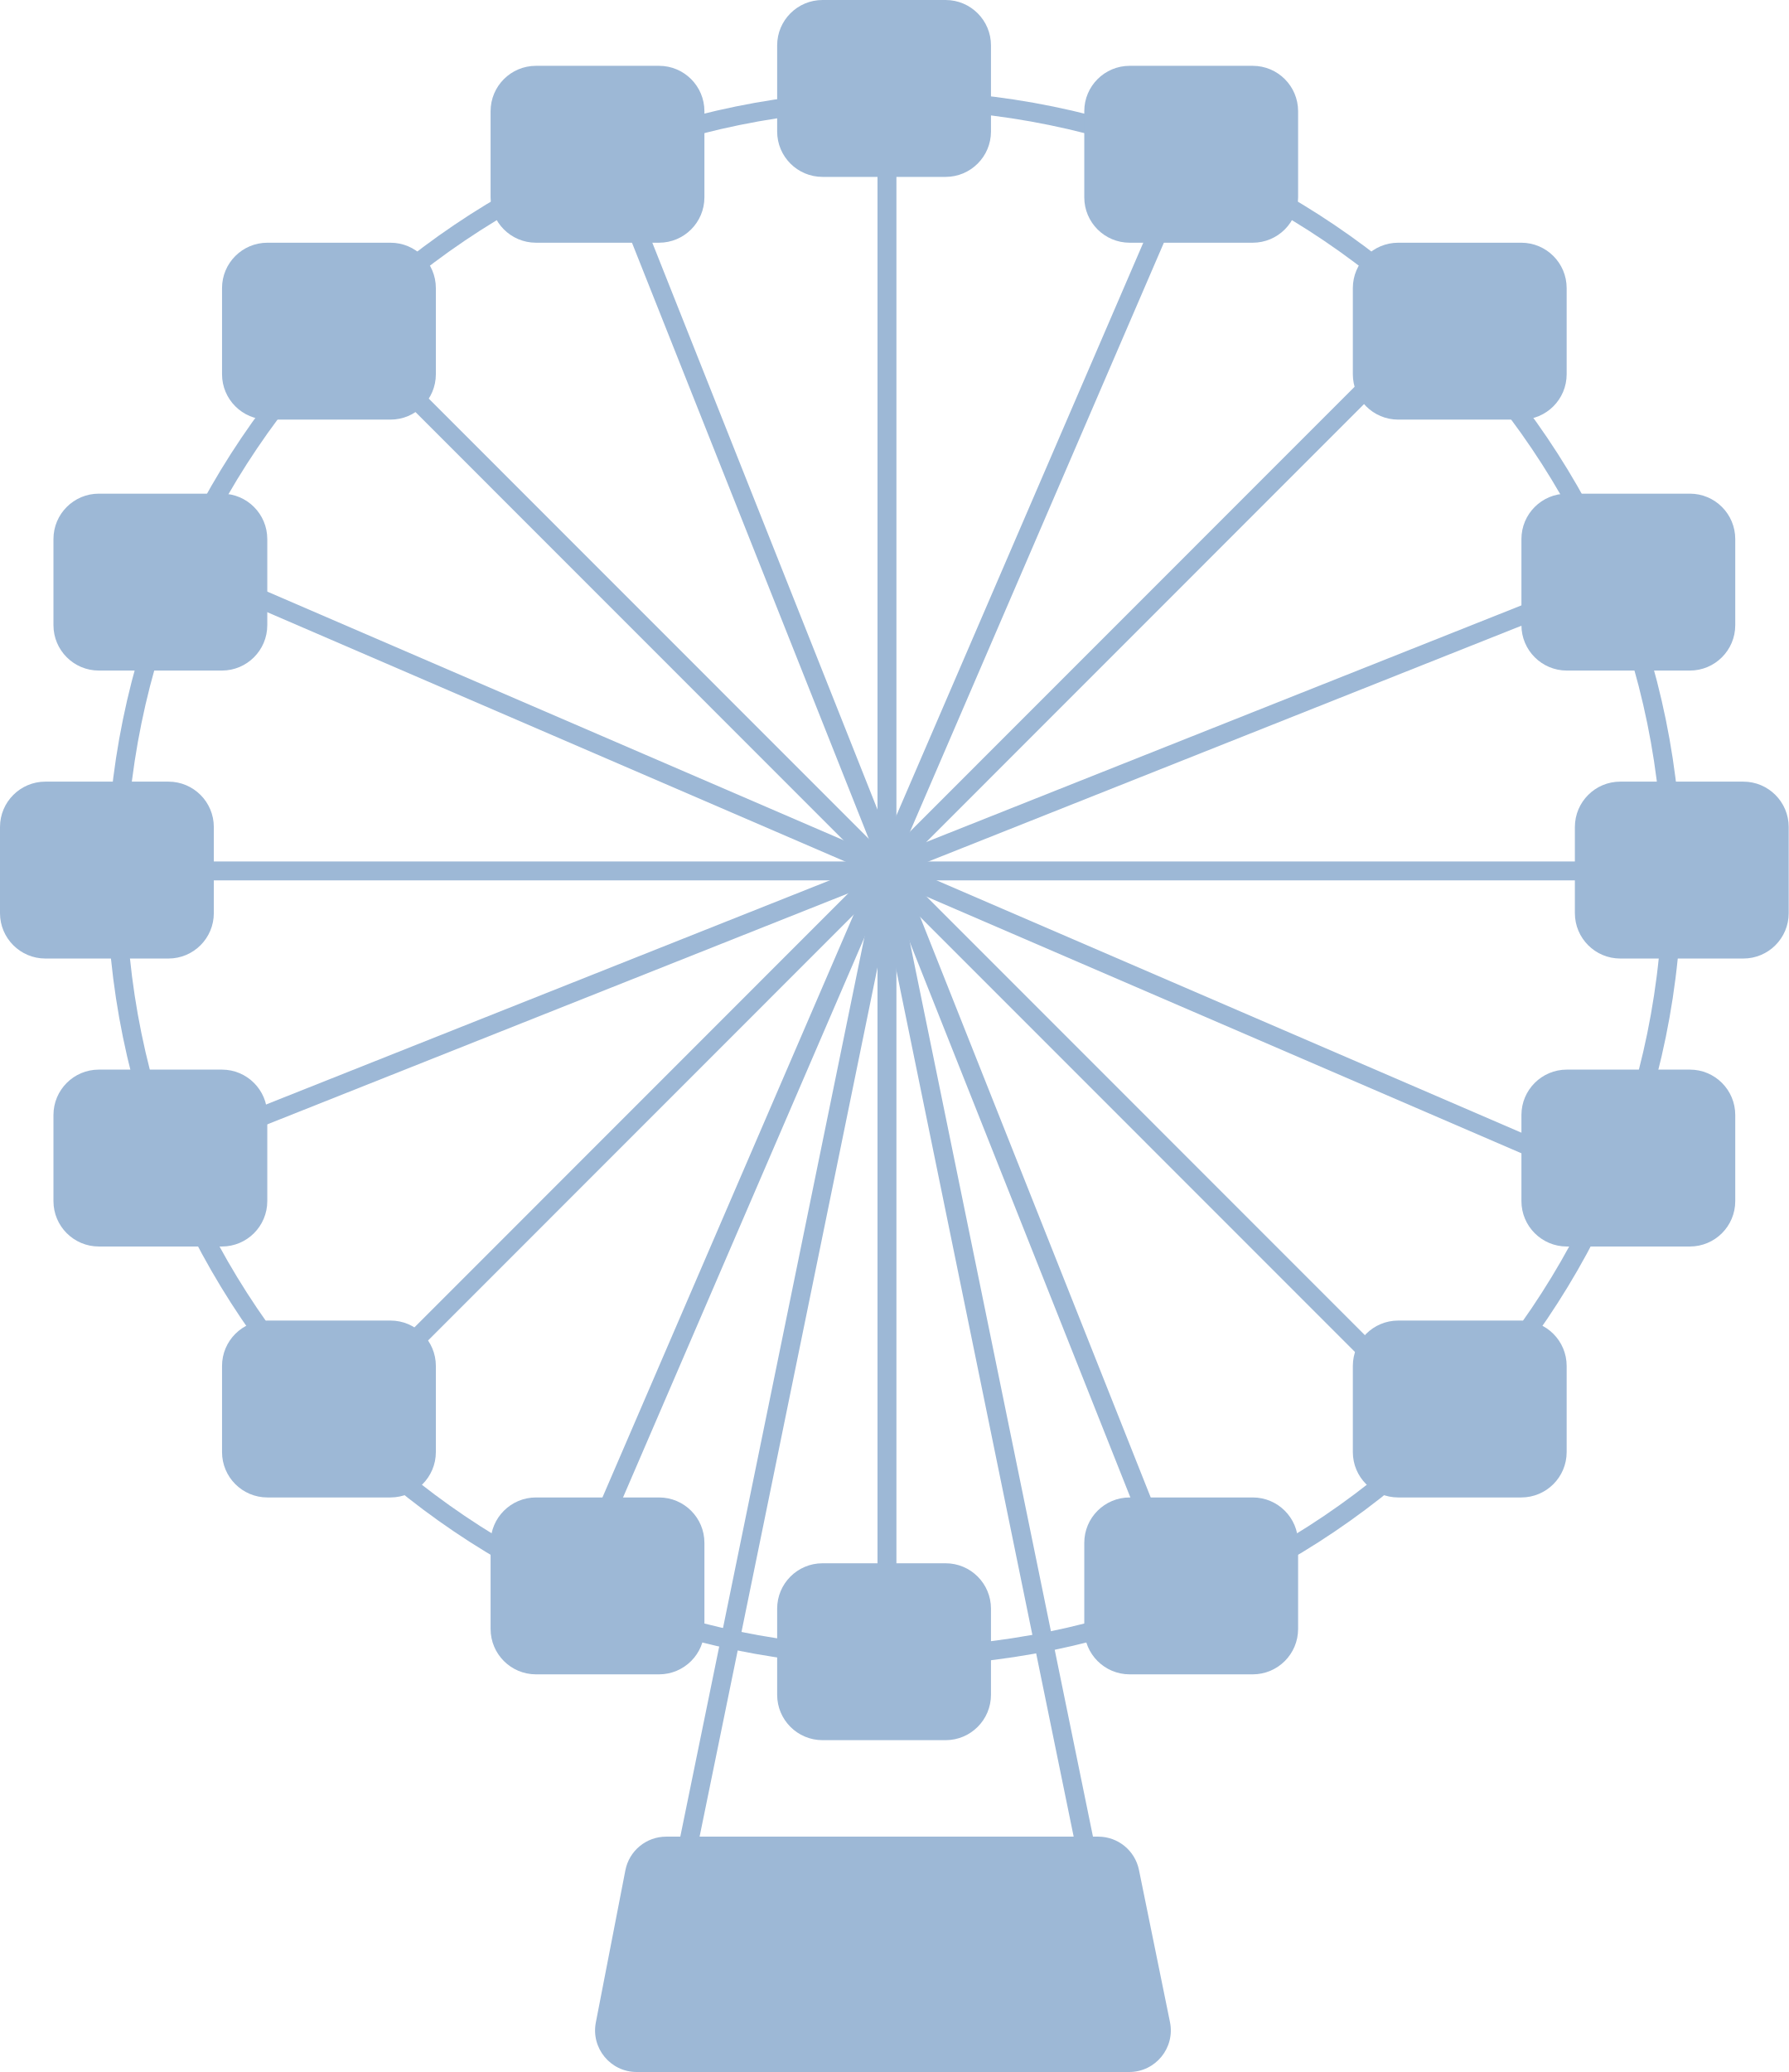
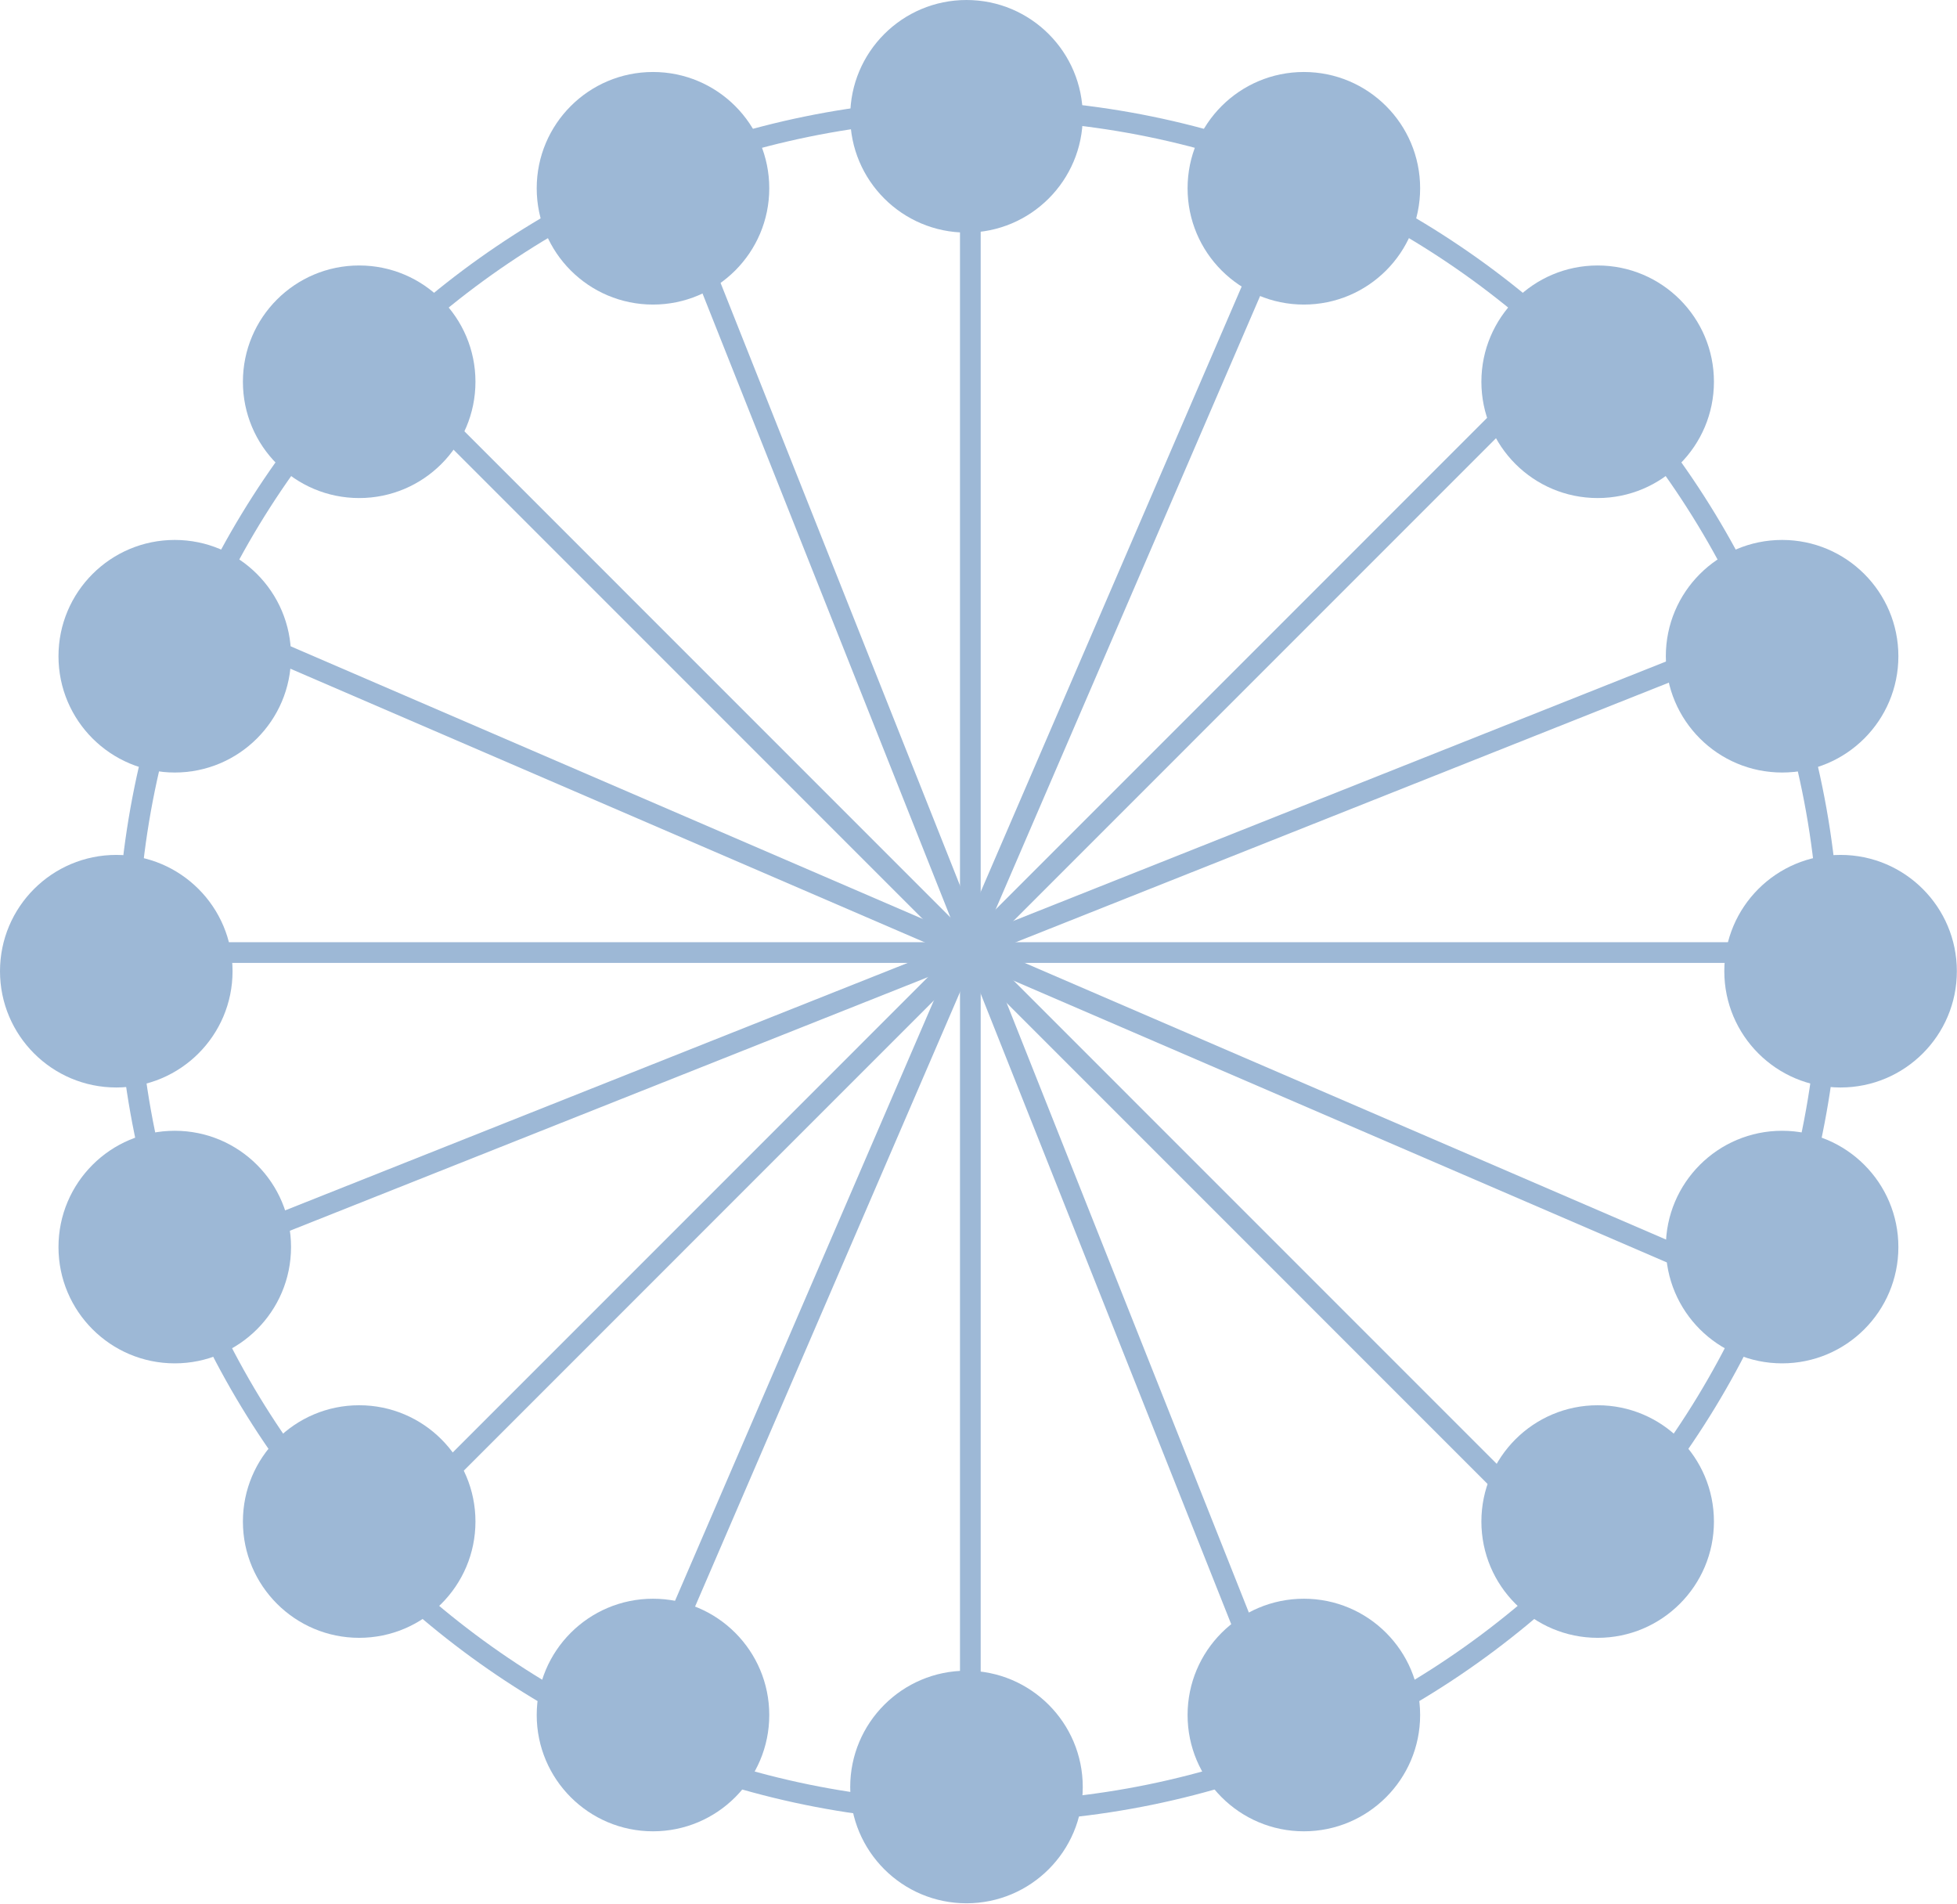
- <svg xmlns="http://www.w3.org/2000/svg" width="1094" height="1267" viewBox="0 0 1094 1267" fill="none">
-   <path d="M1022.83 537.078C1022.83 799.94 809.795 1013.03 547.002 1013.03C284.21 1013.03 71.173 799.94 71.173 537.078C71.173 274.215 284.21 61.126 547.002 61.126C809.795 61.126 1022.83 274.215 1022.83 537.078Z" stroke="#9DB8D6" stroke-width="11.564" />
-   <line x1="65.391" y1="532.554" x2="1028.61" y2="532.554" stroke="#9DB8D6" stroke-width="11.564" />
-   <line y1="-5.782" x2="963.262" y2="-5.782" transform="matrix(0.91822 0.39607 -0.395901 0.918293 104.023 348.712)" stroke="#9DB8D6" stroke-width="11.564" />
-   <line x1="542.48" y1="1018.81" x2="542.48" y2="55.343" stroke="#9DB8D6" stroke-width="11.564" />
-   <line y1="-5.782" x2="963.43" y2="-5.782" transform="matrix(0.395901 -0.918293 0.91822 0.39607 354.852 976.451)" stroke="#9DB8D6" stroke-width="11.564" />
-   <line y1="-5.782" x2="963.346" y2="-5.782" transform="matrix(0.707017 -0.707196 0.707017 0.707196 206.227 875.285)" stroke="#9DB8D6" stroke-width="11.564" />
-   <line y1="-5.782" x2="963.257" y2="-5.782" transform="matrix(0.929278 -0.369382 0.36922 0.929342 98.0781 713.519)" stroke="#9DB8D6" stroke-width="11.564" />
-   <line y1="-5.782" x2="963.346" y2="-5.782" transform="matrix(-0.707017 -0.707196 -0.707017 0.707196 884.658 882.678)" stroke="#9DB8D6" stroke-width="11.564" />
-   <line y1="-5.782" x2="963.434" y2="-5.782" transform="matrix(-0.36922 -0.929342 -0.929278 0.369382 719.262 985.922)" stroke="#9DB8D6" stroke-width="11.564" />
-   <rect y="477.96" width="130.777" height="108.17" rx="27.754" fill="#9DB8D6" />
-   <rect width="130.777" height="108.17" rx="27.754" transform="matrix(-1 0 0 1 1094 477.96)" fill="#9DB8D6" />
-   <rect x="32.695" y="301.869" width="130.777" height="108.17" rx="27.754" fill="#9DB8D6" />
-   <rect width="130.777" height="108.17" rx="27.754" transform="matrix(-1 0 0 1 1061.31 301.869)" fill="#9DB8D6" />
-   <rect width="130.777" height="108.17" rx="27.754" transform="matrix(1 0 0 -1 32.6953 762.222)" fill="#9DB8D6" />
-   <rect x="1061.31" y="762.222" width="130.777" height="108.17" rx="27.754" transform="rotate(-180 1061.31 762.222)" fill="#9DB8D6" />
-   <rect x="135.799" y="148.42" width="130.777" height="108.17" rx="27.754" fill="#9DB8D6" />
-   <rect width="130.777" height="108.17" rx="27.754" transform="matrix(-1 0 0 1 958.195 148.42)" fill="#9DB8D6" />
-   <rect width="130.777" height="108.17" rx="27.754" transform="matrix(1 0 0 -1 135.799 915.671)" fill="#9DB8D6" />
-   <rect x="958.195" y="915.673" width="130.777" height="108.17" rx="27.754" transform="rotate(-180 958.195 915.673)" fill="#9DB8D6" />
-   <rect x="300.055" y="40.249" width="130.777" height="108.17" rx="27.754" fill="#9DB8D6" />
-   <rect width="130.777" height="108.17" rx="27.754" transform="matrix(-1 0 0 1 793.939 40.249)" fill="#9DB8D6" />
-   <path d="M300.057 996.088C300.057 1011.42 312.482 1023.84 327.81 1023.84H403.08C418.408 1023.84 430.834 1011.42 430.834 996.088V943.425C430.834 928.098 418.408 915.672 403.08 915.672H327.81C312.482 915.672 300.057 928.098 300.057 943.425V996.088Z" fill="#9DB8D6" />
-   <rect x="793.939" y="1023.84" width="130.777" height="108.17" rx="27.754" transform="rotate(-180 793.939 1023.84)" fill="#9DB8D6" />
-   <rect x="475.32" width="130.777" height="108.17" rx="27.754" fill="#9DB8D6" />
-   <rect width="130.777" height="108.17" rx="27.754" transform="matrix(1 0 0 -1 475.32 1064.09)" fill="#9DB8D6" />
-   <line y1="-5.782" x2="705.644" y2="-5.782" transform="matrix(-0.200566 0.97968 -0.97966 -0.200664 537.805 528.506)" stroke="#9DB8D6" stroke-width="11.564" />
-   <line y1="-5.782" x2="705.644" y2="-5.782" transform="matrix(0.200566 0.97968 0.97966 -0.200664 547.236 530.866)" stroke="#9DB8D6" stroke-width="11.564" />
-   <path d="M382.486 1143.67C384.807 1131.71 395.279 1123.08 407.46 1123.08H671.679C683.771 1123.08 694.192 1131.59 696.608 1143.44L715.575 1236.48C718.789 1252.25 706.74 1267 690.647 1267H389.396C373.4 1267 361.373 1252.41 364.422 1236.71L382.486 1143.67Z" fill="#9DB8D6" />
+ <svg xmlns="http://www.w3.org/2000/svg" width="1094" height="1064" viewBox="0 0 1094 1064" fill="none">
+   <path d="M1022.75 536.956C1022.75 799.757 809.734 1012.8 546.961 1012.8C284.187 1012.8 71.167 799.757 71.167 536.956C71.167 274.155 284.187 61.113 546.961 61.113C809.734 61.113 1022.75 274.155 1022.75 536.956Z" stroke="#9DB8D6" stroke-width="11.564" />
+   <line x1="65.385" y1="532.432" x2="1028.54" y2="532.432" stroke="#9DB8D6" stroke-width="11.564" />
+   <line y1="-5.782" x2="963.167" y2="-5.782" transform="matrix(0.918242 0.39602 -0.395952 0.918271 104.016 348.633)" stroke="#9DB8D6" stroke-width="11.564" />
+   <line x1="542.439" y1="1018.58" x2="542.439" y2="55.33" stroke="#9DB8D6" stroke-width="11.564" />
+   <line y1="-5.782" x2="963.234" y2="-5.782" transform="matrix(0.395952 -0.918271 0.918242 0.39602 354.824 976.23)" stroke="#9DB8D6" stroke-width="11.564" />
+   <line y1="-5.782" x2="963.201" y2="-5.782" transform="matrix(0.707071 -0.707143 0.707071 0.707143 206.211 875.087)" stroke="#9DB8D6" stroke-width="11.564" />
+   <line y1="-5.782" x2="963.165" y2="-5.782" transform="matrix(0.929297 -0.369334 0.369269 0.929323 98.0703 713.357)" stroke="#9DB8D6" stroke-width="11.564" />
+   <line y1="-5.782" x2="963.201" y2="-5.782" transform="matrix(-0.707071 -0.707143 -0.707071 0.707143 884.592 882.478)" stroke="#9DB8D6" stroke-width="11.564" />
+   <line y1="-5.782" x2="963.236" y2="-5.782" transform="matrix(-0.369269 -0.929323 -0.929297 0.369334 719.207 985.699)" stroke="#9DB8D6" stroke-width="11.564" />
+   <rect y="477.852" width="130" height="130" rx="65" fill="#9DB8D6" />
+   <rect width="130" height="130" rx="65" transform="matrix(-1 0 0 1 1093.92 477.852)" fill="#9DB8D6" />
+   <rect x="32.693" y="301.801" width="130" height="130" rx="65" fill="#9DB8D6" />
+   <rect width="130" height="130" rx="65" transform="matrix(-1 0 0 1 1061.23 301.801)" fill="#9DB8D6" />
+   <rect width="130" height="130" rx="65" transform="matrix(1 0 0 -1 32.6934 762.049)" fill="#9DB8D6" />
+   <rect x="1061.23" y="762.049" width="130" height="130" rx="65" transform="rotate(-180 1061.23 762.049)" fill="#9DB8D6" />
+   <rect x="135.789" y="148.387" width="130" height="130" rx="65" fill="#9DB8D6" />
+   <rect width="130" height="130" rx="65" transform="matrix(-1 0 0 1 958.123 148.387)" fill="#9DB8D6" />
+   <rect width="130" height="130" rx="65" transform="matrix(1 0 0 -1 135.789 915.464)" fill="#9DB8D6" />
+   <rect x="958.123" y="915.466" width="130" height="130" rx="65" transform="rotate(-180 958.123 915.466)" fill="#9DB8D6" />
+   <rect x="300.033" y="40.24" width="130" height="130" rx="65" fill="#9DB8D6" />
+   <rect width="130" height="130" rx="65" transform="matrix(-1 0 0 1 793.881 40.2402)" fill="#9DB8D6" />
+   <path d="M300.035 958.61C300.035 994.509 329.137 1023.61 365.035 1023.61V1023.61C400.934 1023.61 430.035 994.509 430.035 958.61V958.61C430.035 922.712 400.934 893.61 365.035 893.61V893.61C329.137 893.61 300.035 922.712 300.035 958.61V958.61Z" fill="#9DB8D6" />
+   <rect x="793.881" y="1023.61" width="130" height="130" rx="65" transform="rotate(-180 793.881 1023.61)" fill="#9DB8D6" />
+   <rect x="475.285" width="130" height="130" rx="65" fill="#9DB8D6" />
+   <rect width="130" height="130" rx="65" transform="matrix(1 0 0 -1 475.285 1063.85)" fill="#9DB8D6" />
</svg>
